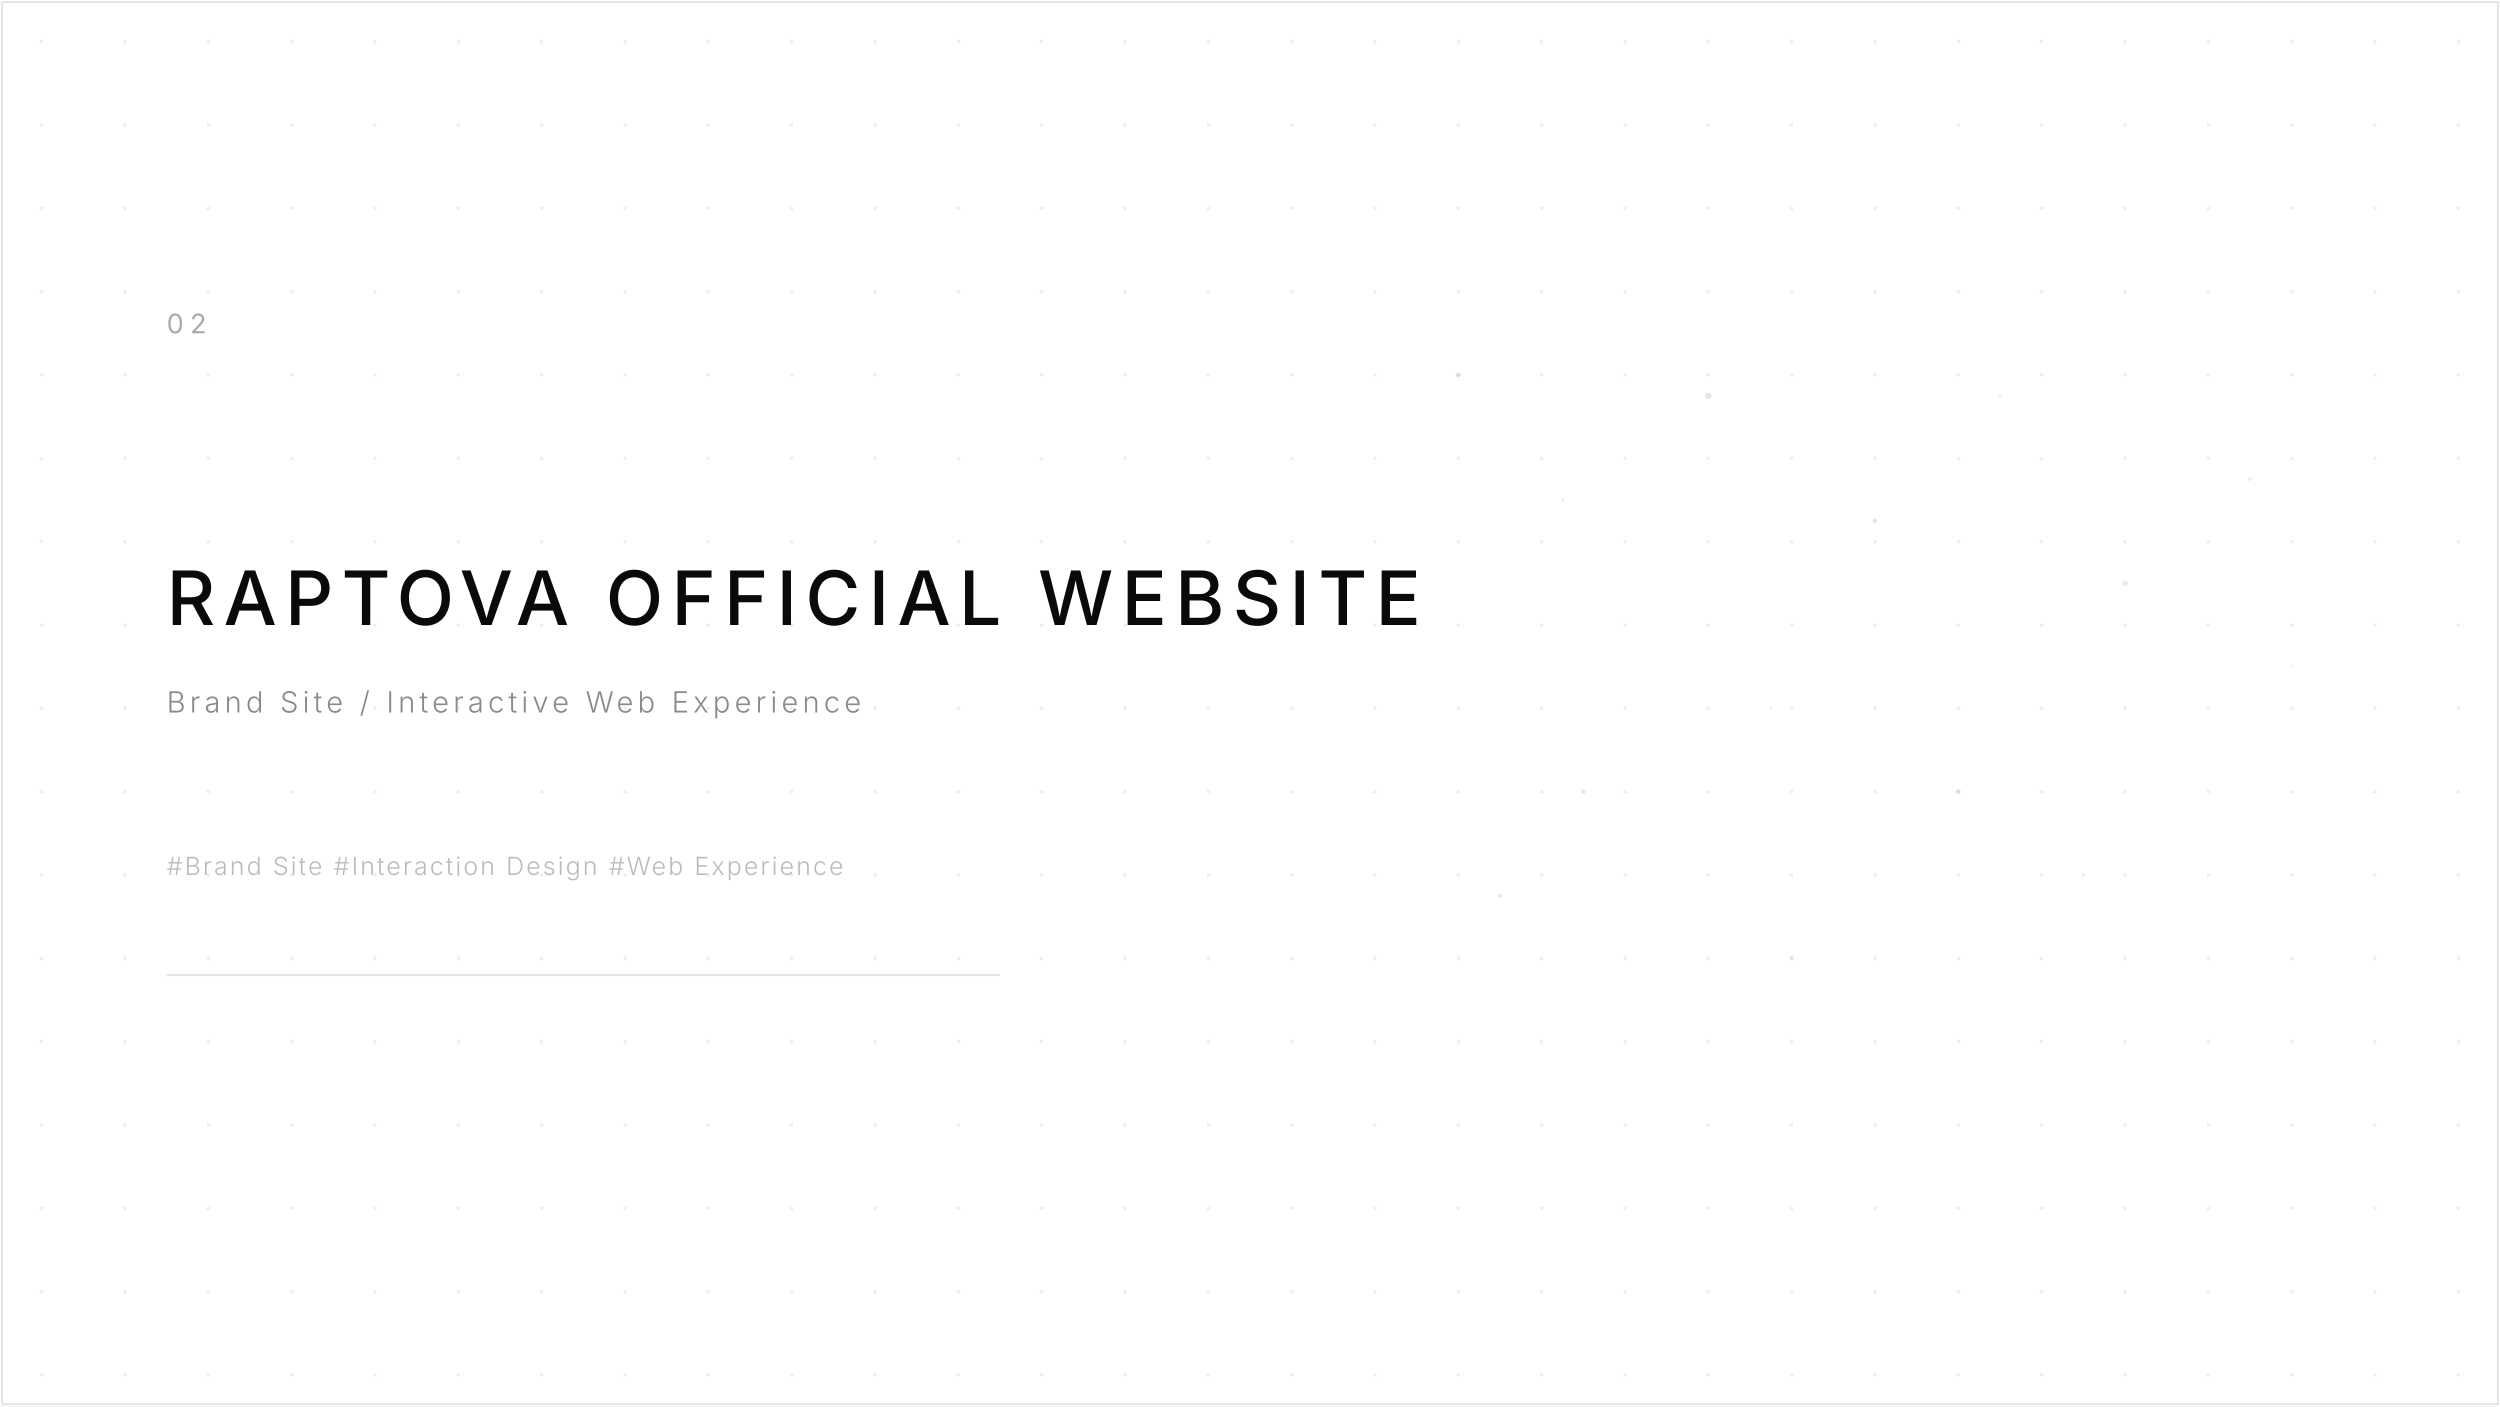
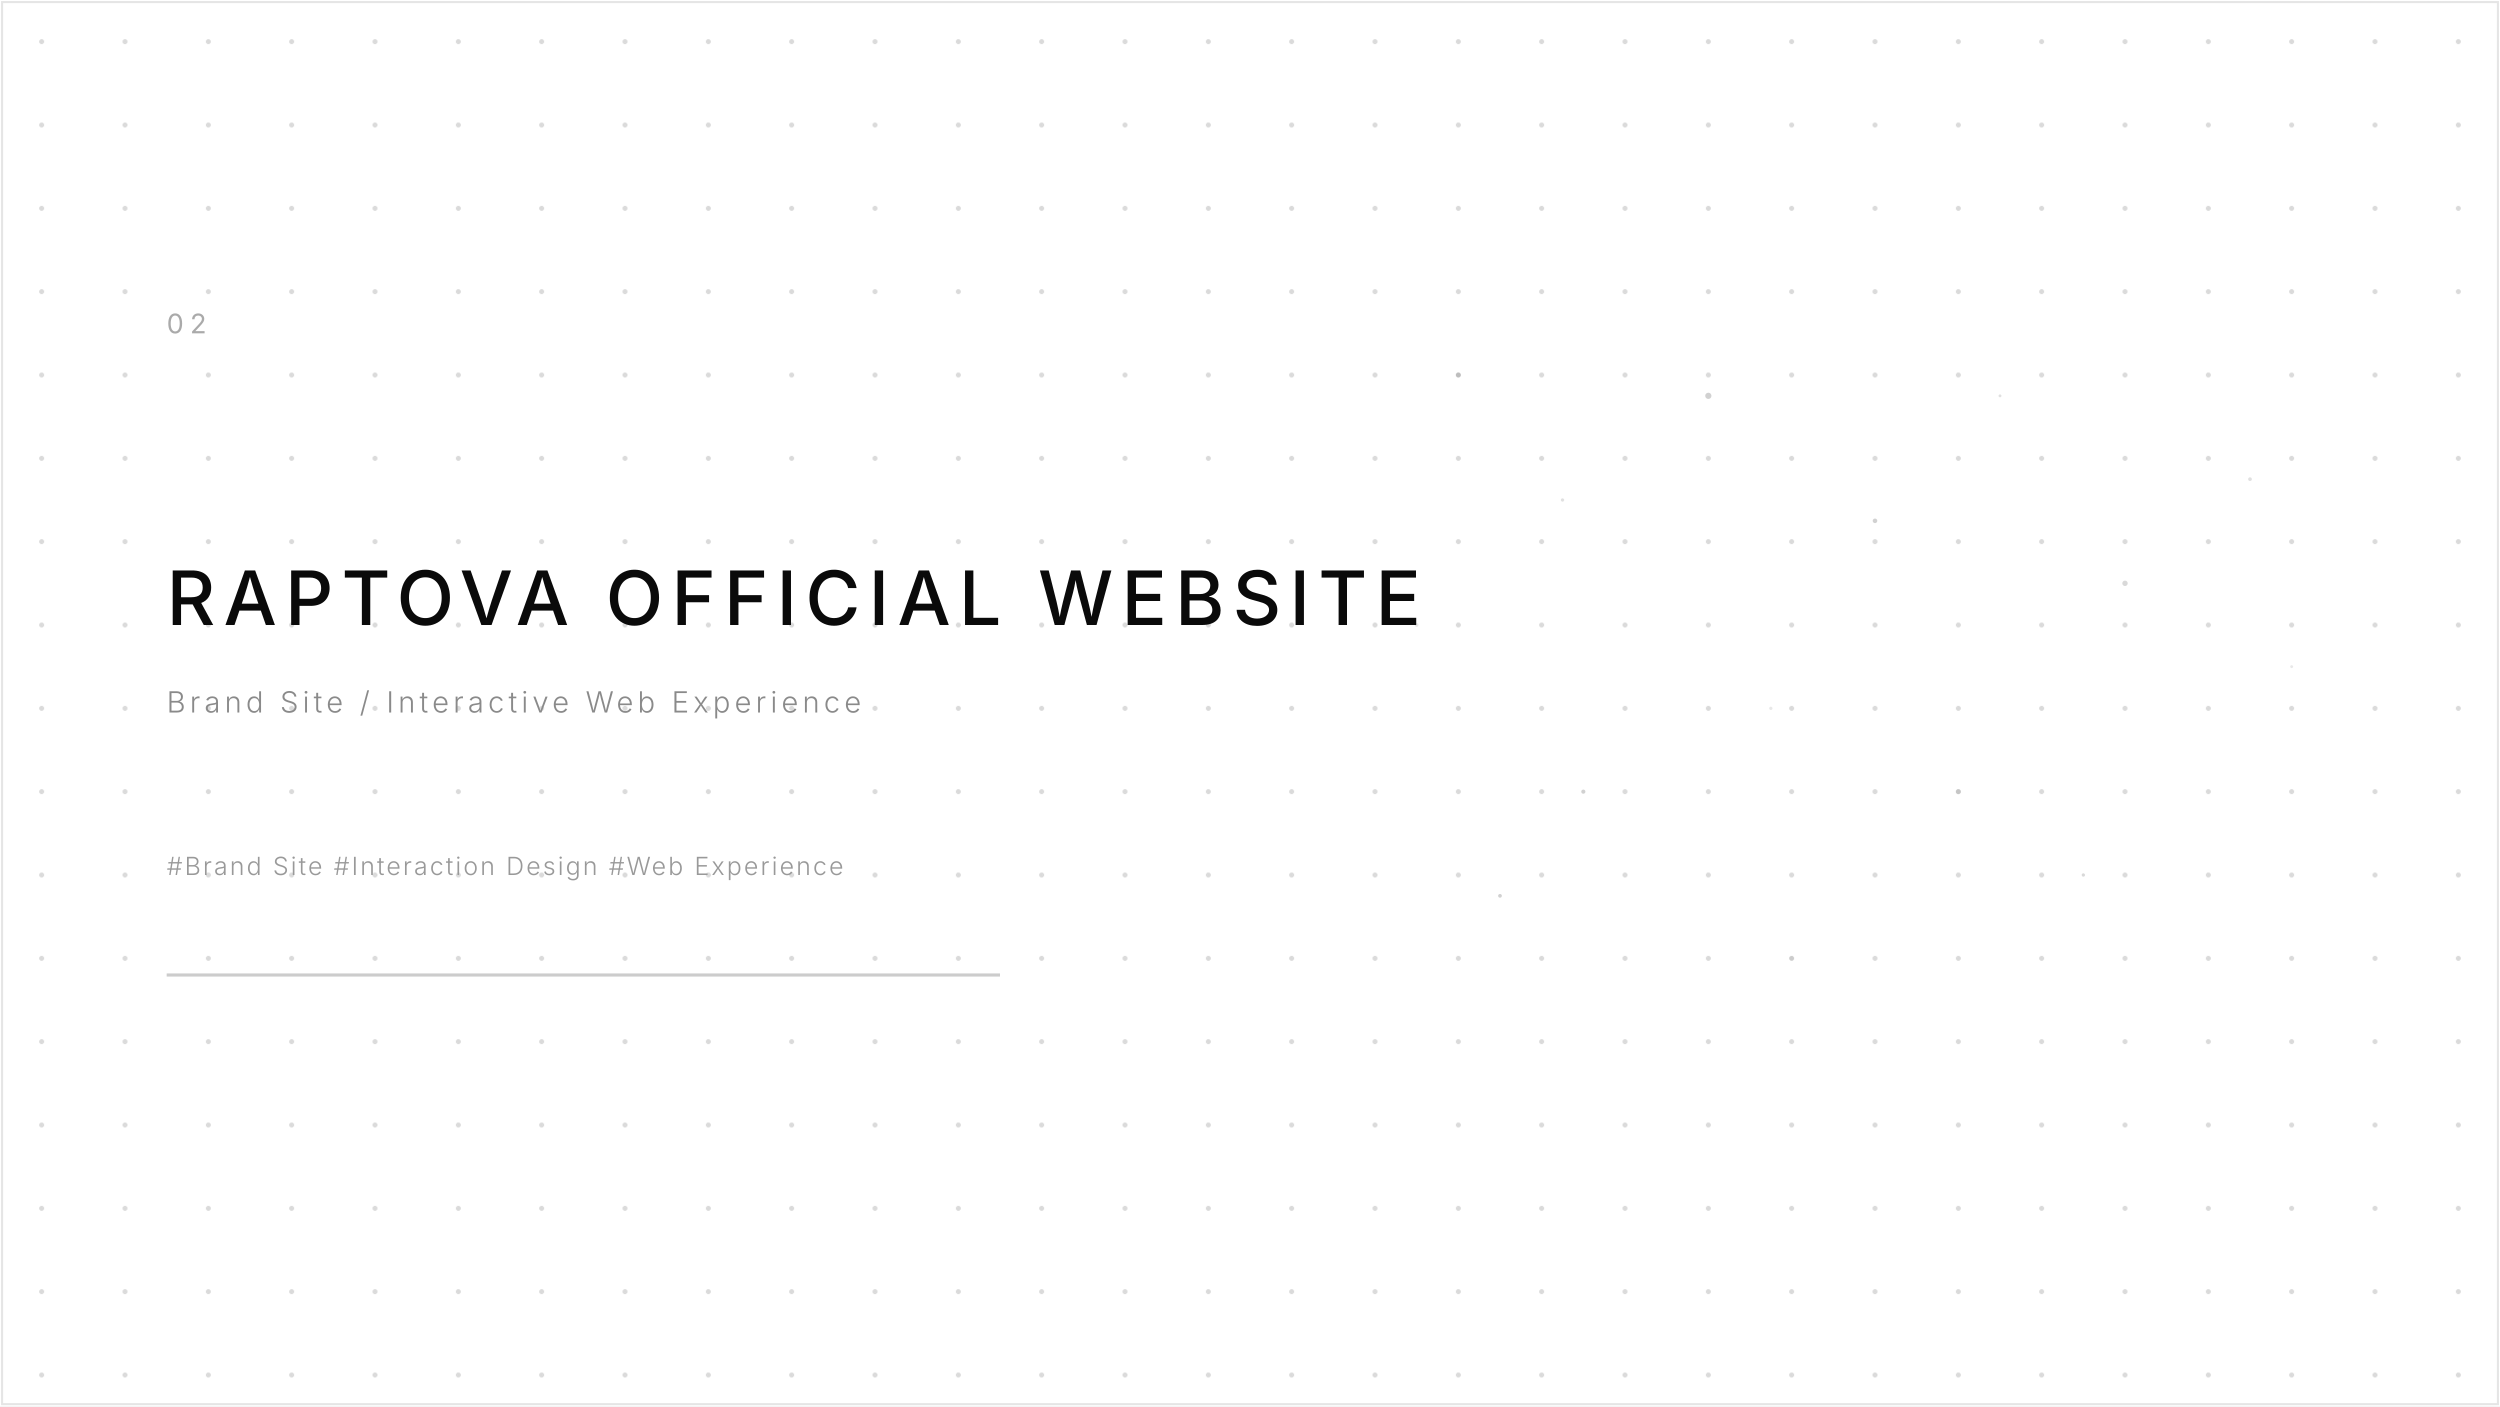
<svg xmlns="http://www.w3.org/2000/svg" width="1200" height="675" viewBox="0 0 1200 675">
  <rect width="1200" height="675" fill="#ffffff" />
  <rect x="1" y="1" width="1198" height="673" fill="none" stroke="#e5e5e5" stroke-width="1" />
-   <g opacity="0.3">
+   <g opacity="0.55">
    <pattern id="dots2" x="0" y="0" width="40" height="40" patternUnits="userSpaceOnUse">
-       <circle cx="20" cy="20" r="0.8" fill="#bbbbbb" />
+       <circle cx="20" cy="20" r="1.2" fill="#bbbbbb" />
    </pattern>
    <rect width="1200" height="675" fill="url(#dots2)" />
  </g>
-   <g opacity="0.25">
+   <g opacity="0.45">
    <circle cx="700" cy="180" r="1.2" fill="#999999" />
    <circle cx="750" cy="240" r="0.8" fill="#bbbbbb" />
    <circle cx="820" cy="190" r="1.5" fill="#999999" />
    <circle cx="680" cy="300" r="0.9" fill="#cccccc" />
    <circle cx="900" cy="250" r="1.1" fill="#999999" />
    <circle cx="960" cy="190" r="0.7" fill="#bbbbbb" />
    <circle cx="1020" cy="280" r="1.3" fill="#aaaaaa" />
    <circle cx="850" cy="340" r="0.8" fill="#cccccc" />
    <circle cx="760" cy="380" r="1.0" fill="#999999" />
    <circle cx="1080" cy="230" r="0.9" fill="#bbbbbb" />
    <circle cx="940" cy="380" r="1.2" fill="#aaaaaa" />
    <circle cx="1100" cy="320" r="0.7" fill="#cccccc" />
    <circle cx="720" cy="430" r="0.9" fill="#999999" />
    <circle cx="860" cy="460" r="1.1" fill="#bbbbbb" />
    <circle cx="1000" cy="420" r="0.8" fill="#aaaaaa" />
  </g>
  <text x="80" y="160" font-family="Inter, Helvetica Neue, Arial, sans-serif" font-size="13" font-weight="400" letter-spacing="3" fill="#aaaaaa">02</text>
  <text x="80" y="300" font-family="Inter, Helvetica Neue, Arial, sans-serif" font-size="36" font-weight="500" letter-spacing="4" fill="#0a0a0a">RAPTOVA OFFICIAL WEBSITE</text>
  <text x="80" y="342" font-family="Inter, Helvetica Neue, Arial, sans-serif" font-size="14" font-weight="300" letter-spacing="2" fill="#8a8a8a">Brand Site / Interactive Web Experience</text>
-   <text x="80" y="420" font-family="Inter, Helvetica Neue, Arial, sans-serif" font-size="12" font-weight="300" letter-spacing="1" fill="#bbbbbb">#Brand Site  #Interaction Design  #Web Experience</text>
-   <line x1="80" y1="468" x2="480" y2="468" stroke="#e5e5e5" stroke-width="1" />
+   <text x="80" y="420" font-family="Inter, Helvetica Neue, Arial, sans-serif" font-size="12" font-weight="300" letter-spacing="1" fill="#999999">#Brand Site  #Interaction Design  #Web Experience</text>
+   <line x1="80" y1="468" x2="480" y2="468" stroke="#cccccc" stroke-width="1.5" />
</svg>
